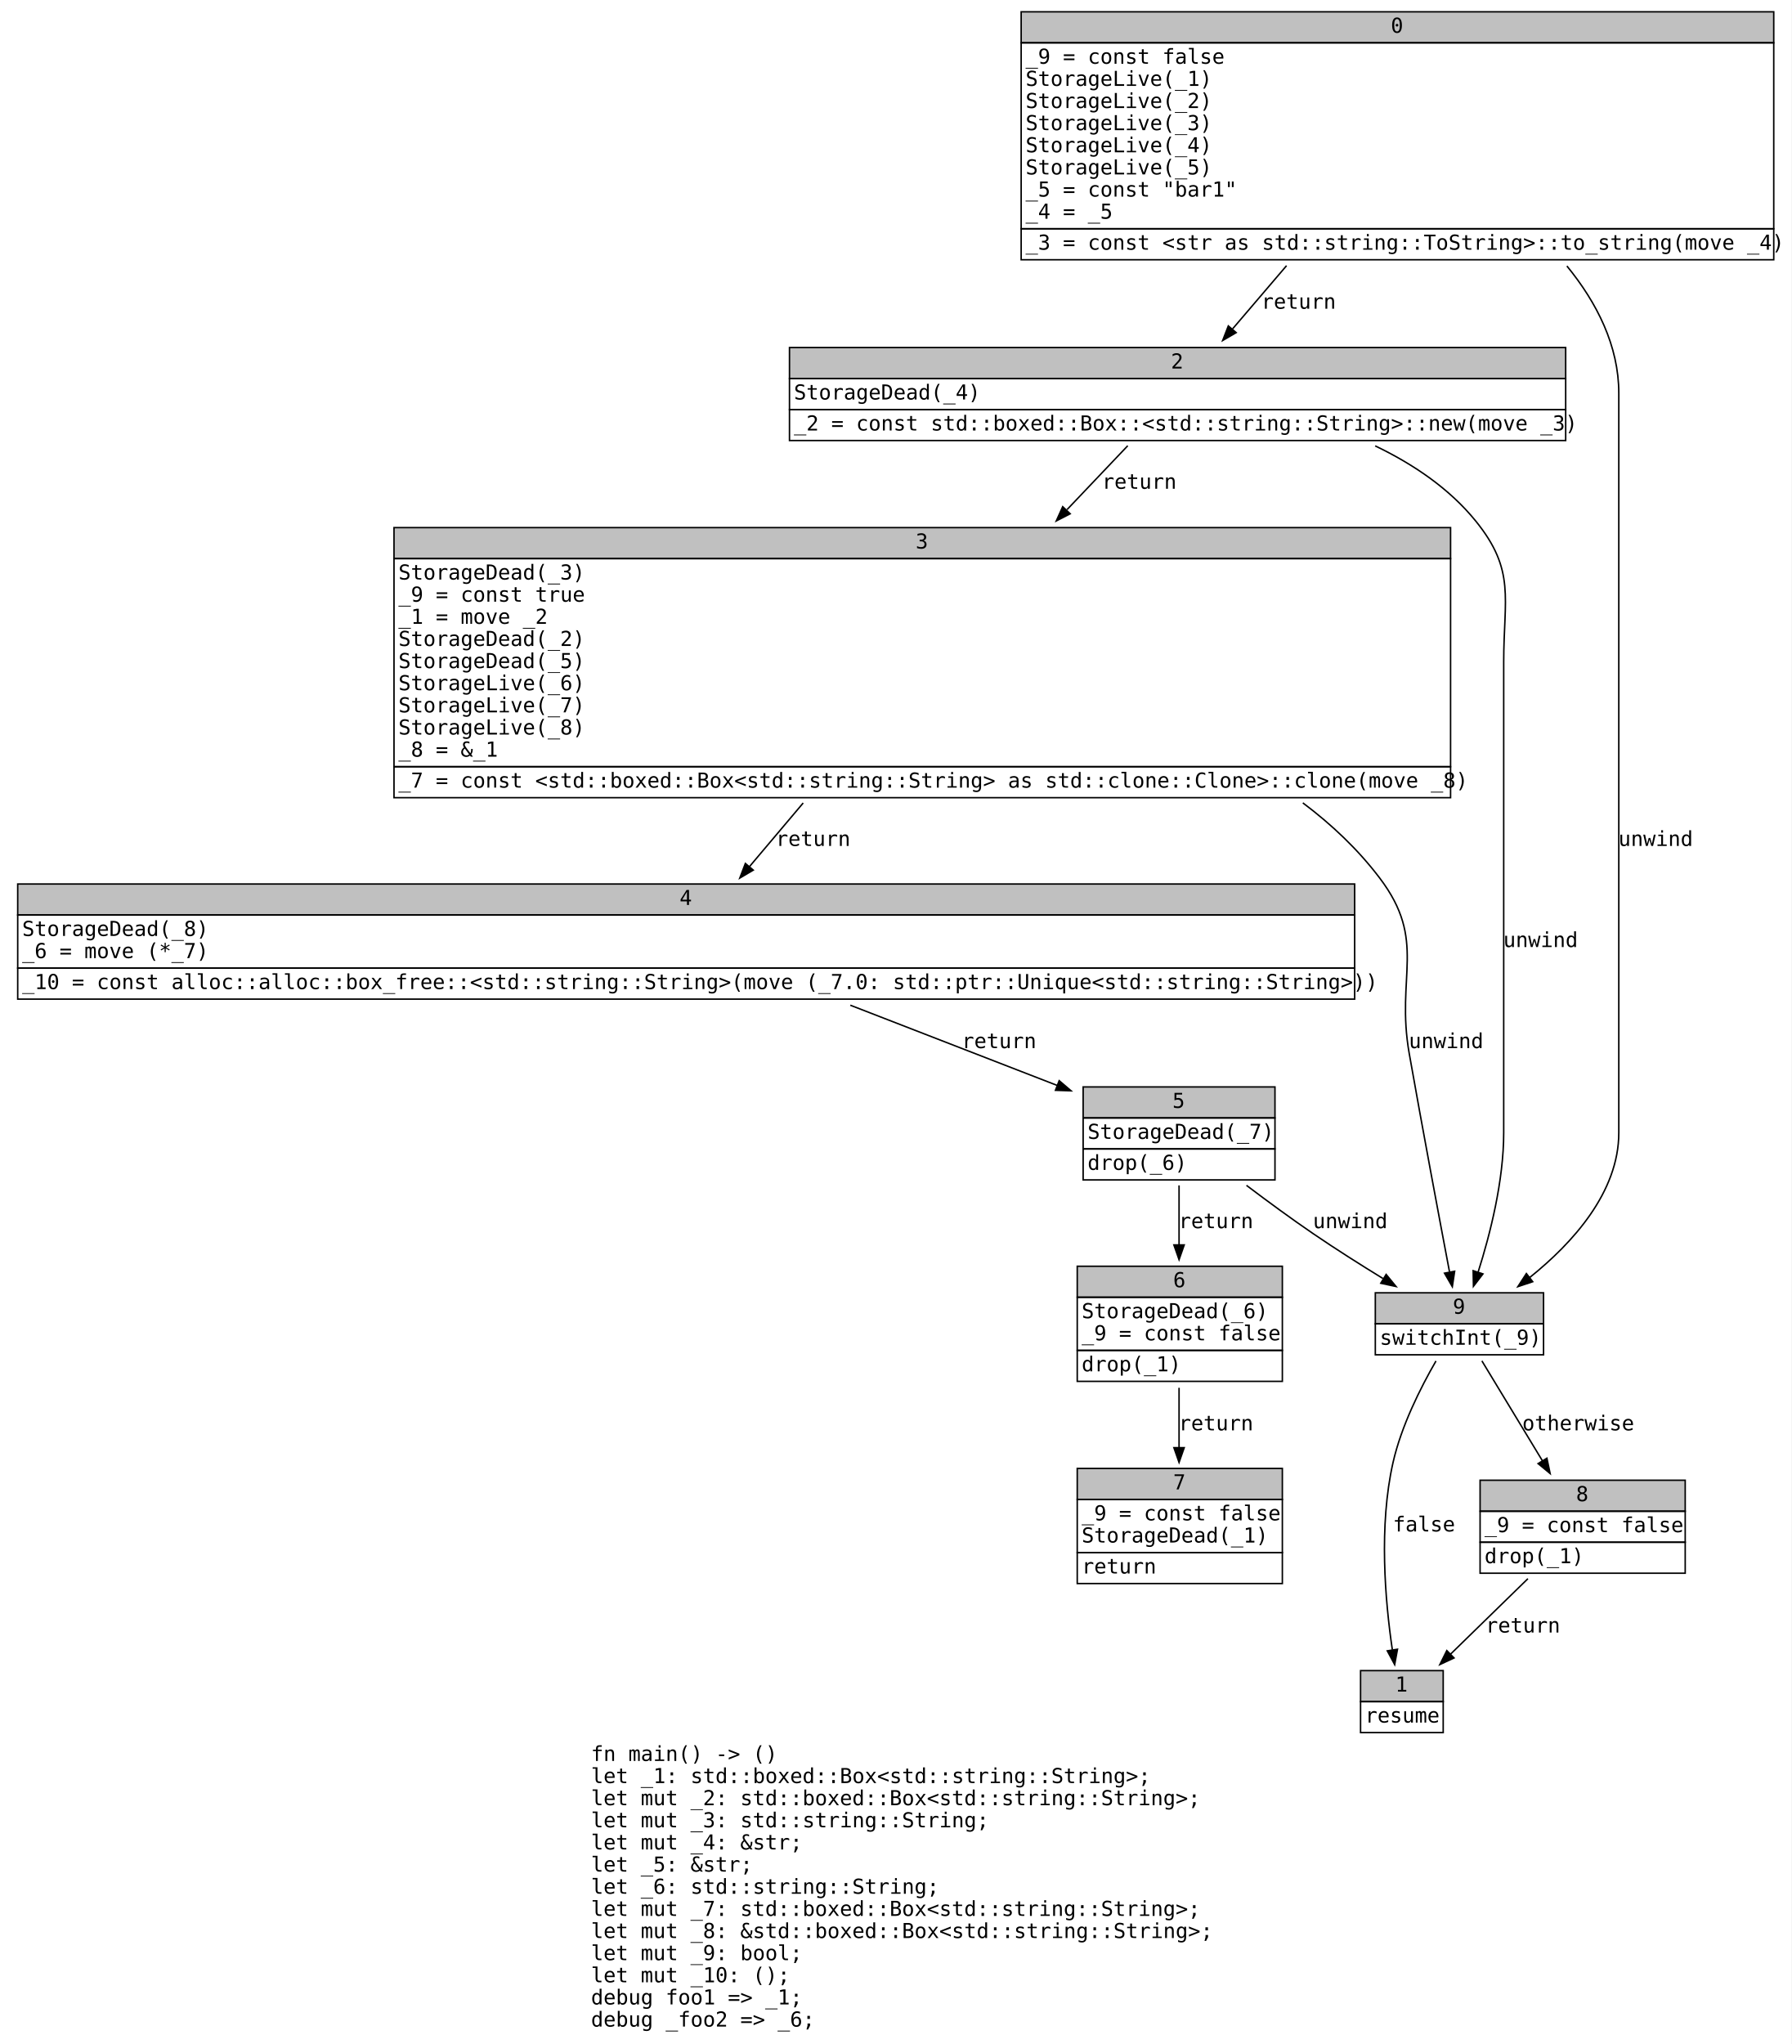
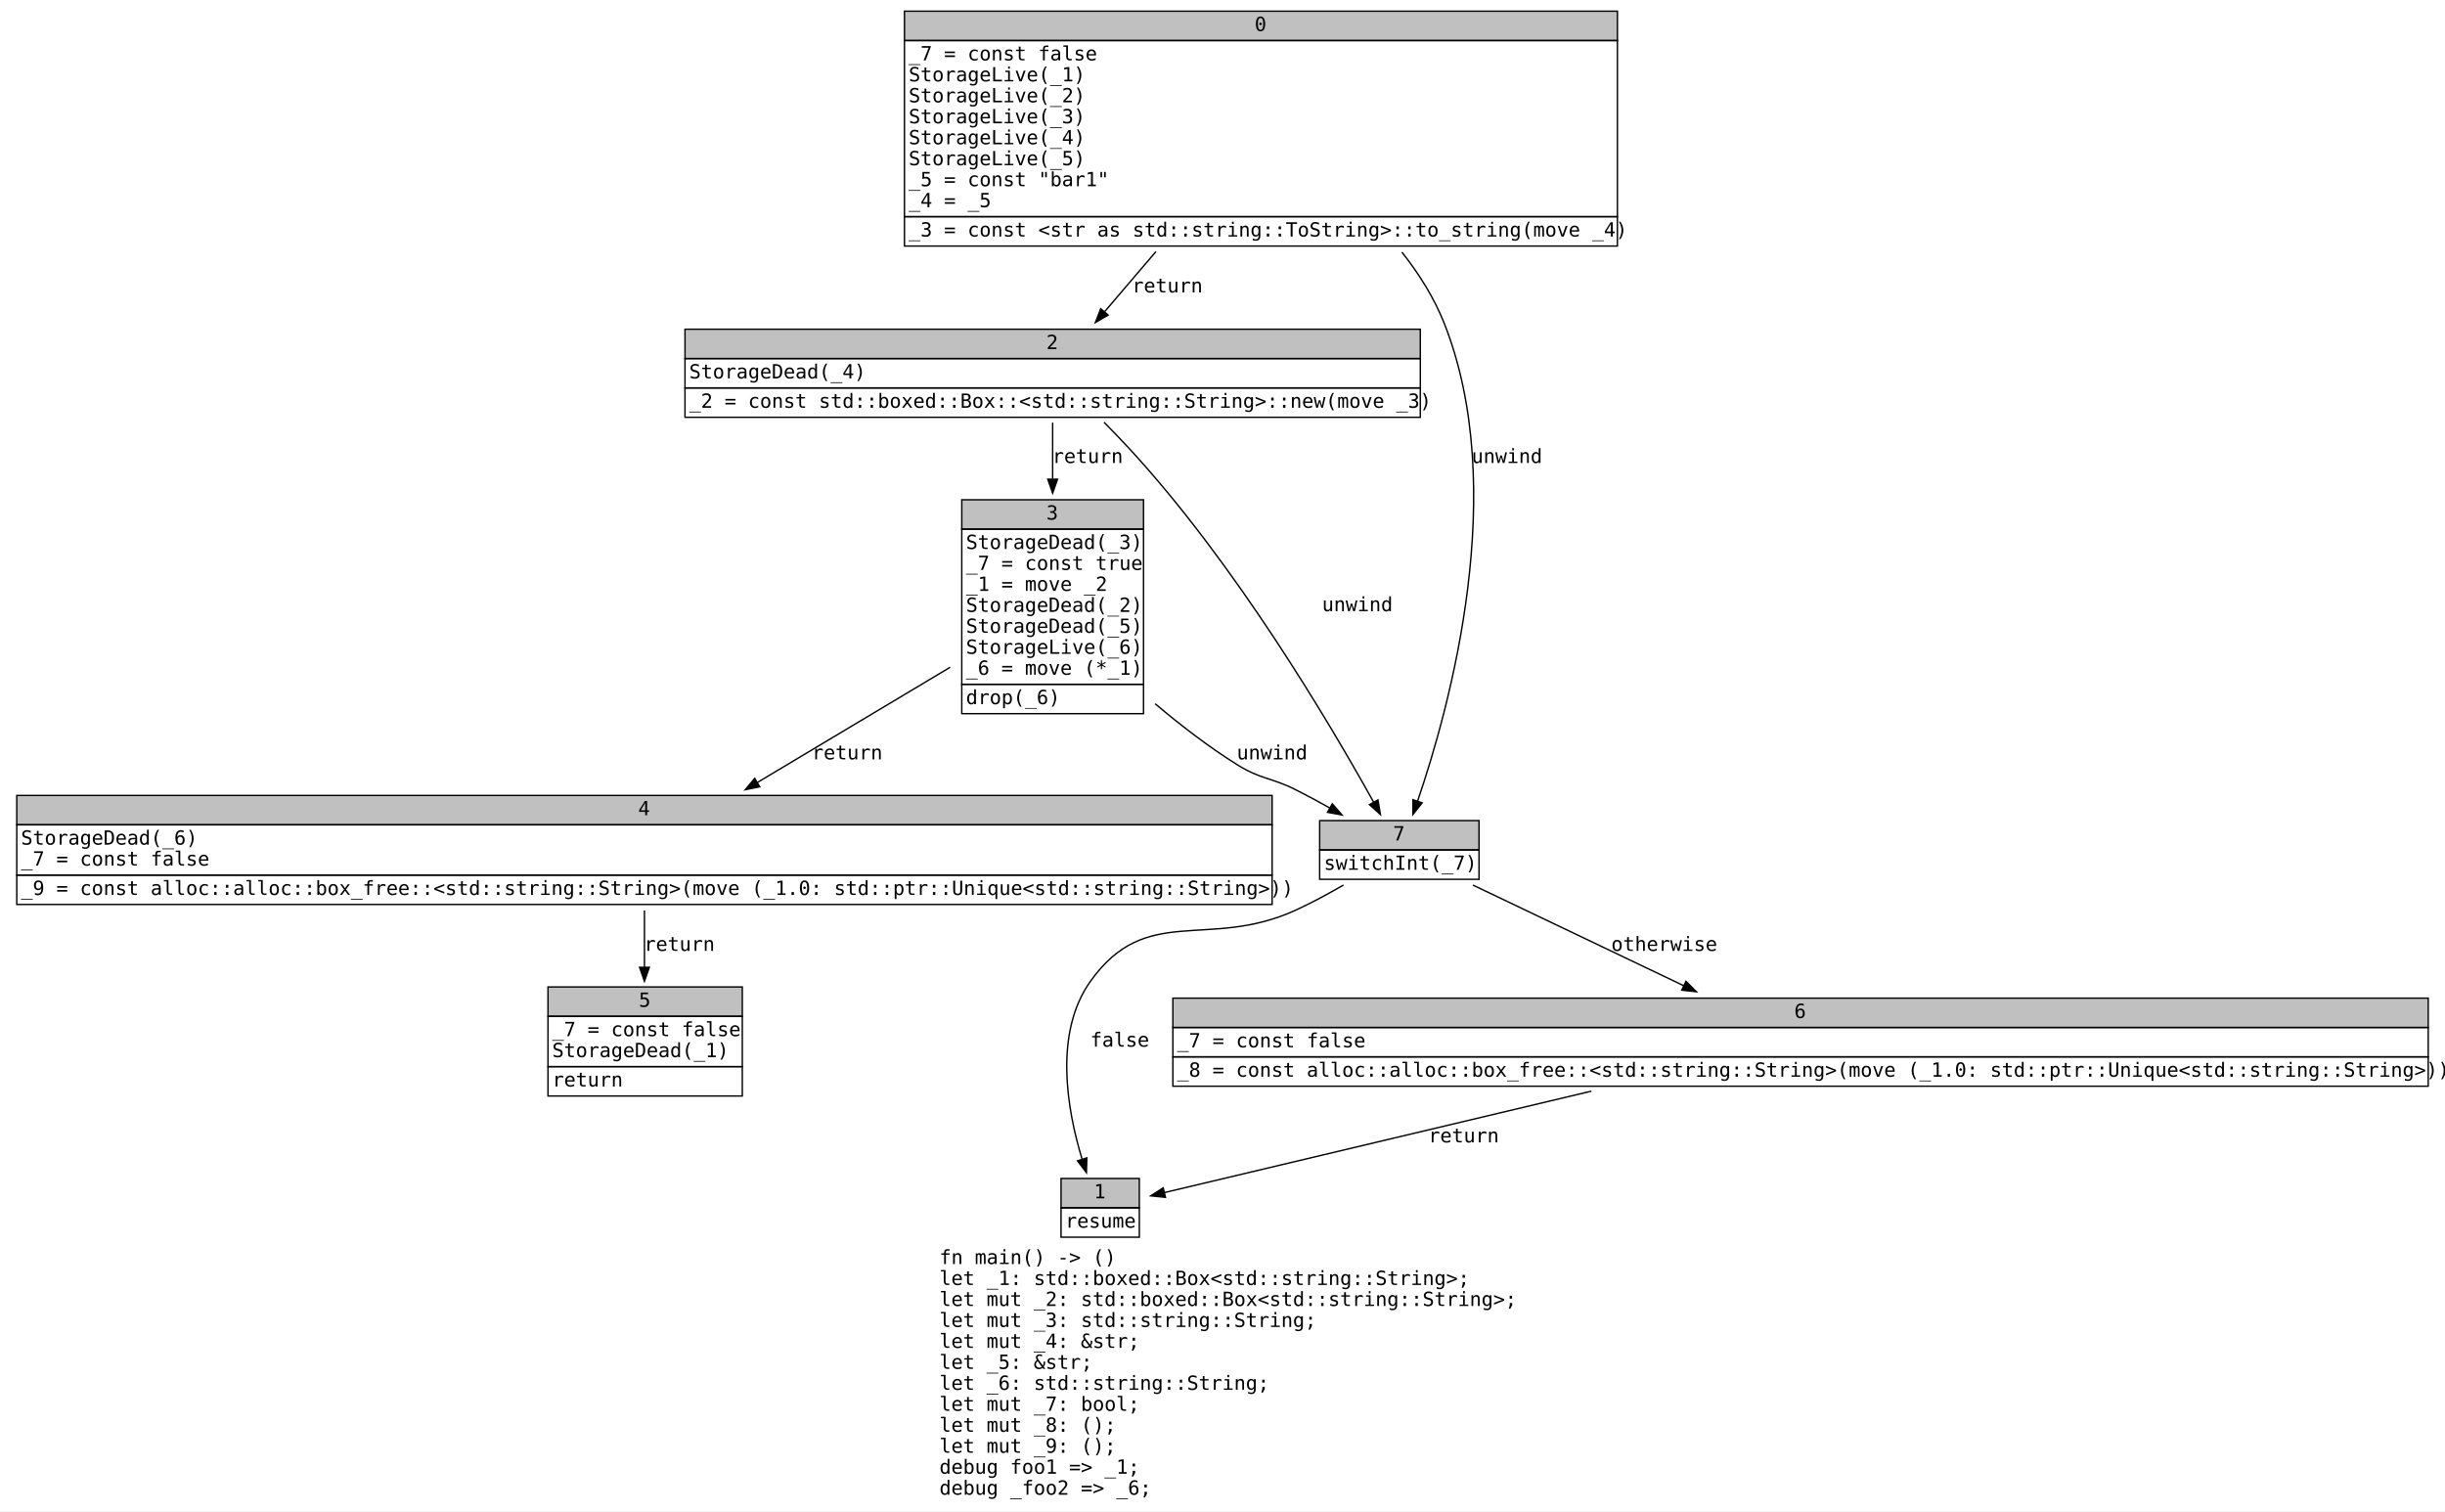
- <svg xmlns="http://www.w3.org/2000/svg" width="1214pt" height="1385pt" viewBox="0.00 0.00 1214.00 1385.00">
-   <g id="graph0" class="graph" transform="scale(1 1) rotate(0) translate(4 1381)">
-     <polygon fill="#ffffff" stroke="transparent" points="-4,4 -4,-1381 1210,-1381 1210,4 -4,4" />
-     <text text-anchor="start" x="396.5" y="-187.8" font-family="monospace" font-size="14.00" fill="#000000">fn main() -&gt; ()</text>
-     <text text-anchor="start" x="396.5" y="-172.8" font-family="monospace" font-size="14.00" fill="#000000">let _1: std::boxed::Box&lt;std::string::String&gt;;</text>
-     <text text-anchor="start" x="396.5" y="-157.8" font-family="monospace" font-size="14.00" fill="#000000">let mut _2: std::boxed::Box&lt;std::string::String&gt;;</text>
-     <text text-anchor="start" x="396.5" y="-142.8" font-family="monospace" font-size="14.00" fill="#000000">let mut _3: std::string::String;</text>
-     <text text-anchor="start" x="396.5" y="-127.8" font-family="monospace" font-size="14.00" fill="#000000">let mut _4: &amp;str;</text>
-     <text text-anchor="start" x="396.5" y="-112.8" font-family="monospace" font-size="14.00" fill="#000000">let _5: &amp;str;</text>
-     <text text-anchor="start" x="396.5" y="-97.8" font-family="monospace" font-size="14.00" fill="#000000">let _6: std::string::String;</text>
-     <text text-anchor="start" x="396.5" y="-82.8" font-family="monospace" font-size="14.00" fill="#000000">let mut _7: std::boxed::Box&lt;std::string::String&gt;;</text>
-     <text text-anchor="start" x="396.5" y="-67.8" font-family="monospace" font-size="14.00" fill="#000000">let mut _8: &amp;std::boxed::Box&lt;std::string::String&gt;;</text>
-     <text text-anchor="start" x="396.5" y="-52.8" font-family="monospace" font-size="14.00" fill="#000000">let mut _9: bool;</text>
-     <text text-anchor="start" x="396.5" y="-37.8" font-family="monospace" font-size="14.00" fill="#000000">let mut _10: ();</text>
-     <text text-anchor="start" x="396.5" y="-22.8" font-family="monospace" font-size="14.00" fill="#000000">debug foo1 =&gt; _1;</text>
-     <text text-anchor="start" x="396.5" y="-7.8" font-family="monospace" font-size="14.00" fill="#000000">debug _foo2 =&gt; _6;</text>
+ <svg xmlns="http://www.w3.org/2000/svg" width="1749pt" height="1081pt" viewBox="0.00 0.00 1749.00 1081.00">
+   <g id="graph0" class="graph" transform="scale(1 1) rotate(0) translate(4 1077)">
+     <polygon fill="#ffffff" stroke="transparent" points="-4,4 -4,-1077 1745,-1077 1745,4 -4,4" />
+     <text text-anchor="start" x="668" y="-172.8" font-family="monospace" font-size="14.00" fill="#000000">fn main() -&gt; ()</text>
+     <text text-anchor="start" x="668" y="-157.8" font-family="monospace" font-size="14.00" fill="#000000">let _1: std::boxed::Box&lt;std::string::String&gt;;</text>
+     <text text-anchor="start" x="668" y="-142.8" font-family="monospace" font-size="14.00" fill="#000000">let mut _2: std::boxed::Box&lt;std::string::String&gt;;</text>
+     <text text-anchor="start" x="668" y="-127.8" font-family="monospace" font-size="14.00" fill="#000000">let mut _3: std::string::String;</text>
+     <text text-anchor="start" x="668" y="-112.8" font-family="monospace" font-size="14.00" fill="#000000">let mut _4: &amp;str;</text>
+     <text text-anchor="start" x="668" y="-97.8" font-family="monospace" font-size="14.00" fill="#000000">let _5: &amp;str;</text>
+     <text text-anchor="start" x="668" y="-82.8" font-family="monospace" font-size="14.00" fill="#000000">let _6: std::string::String;</text>
+     <text text-anchor="start" x="668" y="-67.8" font-family="monospace" font-size="14.00" fill="#000000">let mut _7: bool;</text>
+     <text text-anchor="start" x="668" y="-52.8" font-family="monospace" font-size="14.00" fill="#000000">let mut _8: ();</text>
+     <text text-anchor="start" x="668" y="-37.8" font-family="monospace" font-size="14.00" fill="#000000">let mut _9: ();</text>
+     <text text-anchor="start" x="668" y="-22.8" font-family="monospace" font-size="14.00" fill="#000000">debug foo1 =&gt; _1;</text>
+     <text text-anchor="start" x="668" y="-7.8" font-family="monospace" font-size="14.00" fill="#000000">debug _foo2 =&gt; _6;</text>
    <g id="node1" class="node">
-       <polygon fill="#c0c0c0" stroke="transparent" points="688,-1352 688,-1373 1198,-1373 1198,-1352 688,-1352" />
-       <polygon fill="none" stroke="#000000" points="688,-1352 688,-1373 1198,-1373 1198,-1352 688,-1352" />
-       <text text-anchor="start" x="938.5" y="-1358.8" font-family="monospace" font-size="14.00" fill="#000000">0</text>
-       <polygon fill="none" stroke="#000000" points="688,-1226 688,-1352 1198,-1352 1198,-1226 688,-1226" />
-       <text text-anchor="start" x="691" y="-1337.8" font-family="monospace" font-size="14.00" fill="#000000">_9 = const false</text>
-       <text text-anchor="start" x="691" y="-1322.8" font-family="monospace" font-size="14.00" fill="#000000">StorageLive(_1)</text>
-       <text text-anchor="start" x="691" y="-1307.8" font-family="monospace" font-size="14.00" fill="#000000">StorageLive(_2)</text>
-       <text text-anchor="start" x="691" y="-1292.8" font-family="monospace" font-size="14.00" fill="#000000">StorageLive(_3)</text>
-       <text text-anchor="start" x="691" y="-1277.8" font-family="monospace" font-size="14.00" fill="#000000">StorageLive(_4)</text>
-       <text text-anchor="start" x="691" y="-1262.8" font-family="monospace" font-size="14.00" fill="#000000">StorageLive(_5)</text>
-       <text text-anchor="start" x="691" y="-1247.8" font-family="monospace" font-size="14.00" fill="#000000">_5 = const "bar1"</text>
-       <text text-anchor="start" x="691" y="-1232.8" font-family="monospace" font-size="14.00" fill="#000000">_4 = _5</text>
-       <polygon fill="none" stroke="#000000" points="688,-1205 688,-1226 1198,-1226 1198,-1205 688,-1205" />
-       <text text-anchor="start" x="691" y="-1211.8" font-family="monospace" font-size="14.00" fill="#000000">_3 = const &lt;str as std::string::ToString&gt;::to_string(move _4)</text>
+       <polygon fill="#c0c0c0" stroke="transparent" points="643,-1048 643,-1069 1153,-1069 1153,-1048 643,-1048" />
+       <polygon fill="none" stroke="#000000" points="643,-1048 643,-1069 1153,-1069 1153,-1048 643,-1048" />
+       <text text-anchor="start" x="893.5" y="-1054.8" font-family="monospace" font-size="14.00" fill="#000000">0</text>
+       <polygon fill="none" stroke="#000000" points="643,-922 643,-1048 1153,-1048 1153,-922 643,-922" />
+       <text text-anchor="start" x="646" y="-1033.8" font-family="monospace" font-size="14.00" fill="#000000">_7 = const false</text>
+       <text text-anchor="start" x="646" y="-1018.8" font-family="monospace" font-size="14.00" fill="#000000">StorageLive(_1)</text>
+       <text text-anchor="start" x="646" y="-1003.8" font-family="monospace" font-size="14.00" fill="#000000">StorageLive(_2)</text>
+       <text text-anchor="start" x="646" y="-988.8" font-family="monospace" font-size="14.00" fill="#000000">StorageLive(_3)</text>
+       <text text-anchor="start" x="646" y="-973.8" font-family="monospace" font-size="14.00" fill="#000000">StorageLive(_4)</text>
+       <text text-anchor="start" x="646" y="-958.8" font-family="monospace" font-size="14.00" fill="#000000">StorageLive(_5)</text>
+       <text text-anchor="start" x="646" y="-943.8" font-family="monospace" font-size="14.00" fill="#000000">_5 = const "bar1"</text>
+       <text text-anchor="start" x="646" y="-928.8" font-family="monospace" font-size="14.00" fill="#000000">_4 = _5</text>
+       <polygon fill="none" stroke="#000000" points="643,-901 643,-922 1153,-922 1153,-901 643,-901" />
+       <text text-anchor="start" x="646" y="-907.8" font-family="monospace" font-size="14.00" fill="#000000">_3 = const &lt;str as std::string::ToString&gt;::to_string(move _4)</text>
    </g>
    <g id="node3" class="node">
-       <polygon fill="#c0c0c0" stroke="transparent" points="531,-1124.5 531,-1145.5 1057,-1145.5 1057,-1124.5 531,-1124.5" />
-       <polygon fill="none" stroke="#000000" points="531,-1124.5 531,-1145.5 1057,-1145.5 1057,-1124.5 531,-1124.5" />
-       <text text-anchor="start" x="789.5" y="-1131.3" font-family="monospace" font-size="14.00" fill="#000000">2</text>
-       <polygon fill="none" stroke="#000000" points="531,-1103.5 531,-1124.5 1057,-1124.5 1057,-1103.5 531,-1103.5" />
-       <text text-anchor="start" x="534" y="-1110.3" font-family="monospace" font-size="14.00" fill="#000000">StorageDead(_4)</text>
-       <polygon fill="none" stroke="#000000" points="531,-1082.5 531,-1103.5 1057,-1103.5 1057,-1082.5 531,-1082.5" />
-       <text text-anchor="start" x="534" y="-1089.3" font-family="monospace" font-size="14.00" fill="#000000">_2 = const std::boxed::Box::&lt;std::string::String&gt;::new(move _3)</text>
+       <polygon fill="#c0c0c0" stroke="transparent" points="486,-820.5 486,-841.5 1012,-841.5 1012,-820.5 486,-820.5" />
+       <polygon fill="none" stroke="#000000" points="486,-820.5 486,-841.5 1012,-841.5 1012,-820.5 486,-820.5" />
+       <text text-anchor="start" x="744.5" y="-827.3" font-family="monospace" font-size="14.00" fill="#000000">2</text>
+       <polygon fill="none" stroke="#000000" points="486,-799.5 486,-820.5 1012,-820.5 1012,-799.5 486,-799.5" />
+       <text text-anchor="start" x="489" y="-806.3" font-family="monospace" font-size="14.00" fill="#000000">StorageDead(_4)</text>
+       <polygon fill="none" stroke="#000000" points="486,-778.5 486,-799.5 1012,-799.5 1012,-778.5 486,-778.5" />
+       <text text-anchor="start" x="489" y="-785.3" font-family="monospace" font-size="14.00" fill="#000000">_2 = const std::boxed::Box::&lt;std::string::String&gt;::new(move _3)</text>
    </g>
    <g id="edge1" class="edge">
-       <path fill="none" stroke="#000000" d="M867.845,-1200.983C855.148,-1186.112 842.475,-1171.272 831.304,-1158.188" />
-       <polygon fill="#000000" stroke="#000000" points="833.711,-1155.617 824.556,-1150.285 828.387,-1160.162 833.711,-1155.617" />
-       <text text-anchor="middle" x="876" y="-1171.8" font-family="monospace" font-size="14.00" fill="#000000">return</text>
+       <path fill="none" stroke="#000000" d="M822.845,-896.983C810.148,-882.112 797.475,-867.272 786.304,-854.188" />
+       <polygon fill="#000000" stroke="#000000" points="788.711,-851.617 779.556,-846.285 783.387,-856.163 788.711,-851.617" />
+       <text text-anchor="middle" x="831" y="-867.8" font-family="monospace" font-size="14.00" fill="#000000">return</text>
    </g>
-     <g id="node10" class="node">
-       <polygon fill="#c0c0c0" stroke="transparent" points="928,-484 928,-505 1042,-505 1042,-484 928,-484" />
-       <polygon fill="none" stroke="#000000" points="928,-484 928,-505 1042,-505 1042,-484 928,-484" />
-       <text text-anchor="start" x="980.5" y="-490.8" font-family="monospace" font-size="14.00" fill="#000000">9</text>
-       <polygon fill="none" stroke="#000000" points="928,-463 928,-484 1042,-484 1042,-463 928,-463" />
-       <text text-anchor="start" x="931" y="-469.8" font-family="monospace" font-size="14.00" fill="#000000">switchInt(_9)</text>
+     <g id="node8" class="node">
+       <polygon fill="#c0c0c0" stroke="transparent" points="940,-469 940,-490 1054,-490 1054,-469 940,-469" />
+       <polygon fill="none" stroke="#000000" points="940,-469 940,-490 1054,-490 1054,-469 940,-469" />
+       <text text-anchor="start" x="992.5" y="-475.8" font-family="monospace" font-size="14.00" fill="#000000">7</text>
+       <polygon fill="none" stroke="#000000" points="940,-448 940,-469 1054,-469 1054,-448 940,-448" />
+       <text text-anchor="start" x="943" y="-454.8" font-family="monospace" font-size="14.00" fill="#000000">switchInt(_7)</text>
    </g>
    <g id="edge2" class="edge">
-       <path fill="none" stroke="#000000" d="M1057.832,-1200.755C1078.168,-1175.848 1093,-1146.659 1093,-1114.5 1093,-1114.5 1093,-1114.5 1093,-613.5 1093,-573.093 1061.606,-538.614 1032.67,-515.415" />
-       <polygon fill="#000000" stroke="#000000" points="1034.654,-512.525 1024.602,-509.176 1030.371,-518.062 1034.654,-512.525" />
-       <text text-anchor="middle" x="1118" y="-807.8" font-family="monospace" font-size="14.00" fill="#000000">unwind</text>
+       <path fill="none" stroke="#000000" d="M998.824,-896.652C1011.116,-881.078 1021.843,-864.03 1029,-846 1076.008,-727.582 1033.414,-572.189 1010.009,-503.827" />
+       <polygon fill="#000000" stroke="#000000" points="1013.313,-502.672 1006.708,-494.388 1006.705,-504.982 1013.313,-502.672" />
+       <text text-anchor="middle" x="1074" y="-745.8" font-family="monospace" font-size="14.00" fill="#000000">unwind</text>
    </g>
    <g id="node2" class="node">
-       <polygon fill="#c0c0c0" stroke="transparent" points="918,-228 918,-249 974,-249 974,-228 918,-228" />
-       <polygon fill="none" stroke="#000000" points="918,-228 918,-249 974,-249 974,-228 918,-228" />
-       <text text-anchor="start" x="941.5" y="-234.8" font-family="monospace" font-size="14.00" fill="#000000">1</text>
-       <polygon fill="none" stroke="#000000" points="918,-207 918,-228 974,-228 974,-207 918,-207" />
-       <text text-anchor="start" x="921" y="-213.8" font-family="monospace" font-size="14.00" fill="#000000">resume</text>
+       <polygon fill="#c0c0c0" stroke="transparent" points="755,-213 755,-234 811,-234 811,-213 755,-213" />
+       <polygon fill="none" stroke="#000000" points="755,-213 755,-234 811,-234 811,-213 755,-213" />
+       <text text-anchor="start" x="778.5" y="-219.8" font-family="monospace" font-size="14.00" fill="#000000">1</text>
+       <polygon fill="none" stroke="#000000" points="755,-192 755,-213 811,-213 811,-192 755,-192" />
+       <text text-anchor="start" x="758" y="-198.8" font-family="monospace" font-size="14.00" fill="#000000">resume</text>
    </g>
    <g id="node4" class="node">
-       <polygon fill="#c0c0c0" stroke="transparent" points="263,-1002.5 263,-1023.5 979,-1023.5 979,-1002.5 263,-1002.5" />
-       <polygon fill="none" stroke="#000000" points="263,-1002.5 263,-1023.5 979,-1023.5 979,-1002.5 263,-1002.5" />
-       <text text-anchor="start" x="616.5" y="-1009.3" font-family="monospace" font-size="14.00" fill="#000000">3</text>
-       <polygon fill="none" stroke="#000000" points="263,-861.5 263,-1002.5 979,-1002.5 979,-861.5 263,-861.5" />
-       <text text-anchor="start" x="266" y="-988.3" font-family="monospace" font-size="14.00" fill="#000000">StorageDead(_3)</text>
-       <text text-anchor="start" x="266" y="-973.3" font-family="monospace" font-size="14.00" fill="#000000">_9 = const true</text>
-       <text text-anchor="start" x="266" y="-958.3" font-family="monospace" font-size="14.00" fill="#000000">_1 = move _2</text>
-       <text text-anchor="start" x="266" y="-943.3" font-family="monospace" font-size="14.00" fill="#000000">StorageDead(_2)</text>
-       <text text-anchor="start" x="266" y="-928.3" font-family="monospace" font-size="14.00" fill="#000000">StorageDead(_5)</text>
-       <text text-anchor="start" x="266" y="-913.3" font-family="monospace" font-size="14.00" fill="#000000">StorageLive(_6)</text>
-       <text text-anchor="start" x="266" y="-898.3" font-family="monospace" font-size="14.00" fill="#000000">StorageLive(_7)</text>
-       <text text-anchor="start" x="266" y="-883.3" font-family="monospace" font-size="14.00" fill="#000000">StorageLive(_8)</text>
-       <text text-anchor="start" x="266" y="-868.3" font-family="monospace" font-size="14.00" fill="#000000">_8 = &amp;_1</text>
-       <polygon fill="none" stroke="#000000" points="263,-840.5 263,-861.5 979,-861.5 979,-840.5 263,-840.5" />
-       <text text-anchor="start" x="266" y="-847.3" font-family="monospace" font-size="14.00" fill="#000000">_7 = const &lt;std::boxed::Box&lt;std::string::String&gt; as std::clone::Clone&gt;::clone(move _8)</text>
+       <polygon fill="#c0c0c0" stroke="transparent" points="684,-698.5 684,-719.5 814,-719.5 814,-698.5 684,-698.5" />
+       <polygon fill="none" stroke="#000000" points="684,-698.5 684,-719.5 814,-719.5 814,-698.5 684,-698.5" />
+       <text text-anchor="start" x="744.5" y="-705.3" font-family="monospace" font-size="14.00" fill="#000000">3</text>
+       <polygon fill="none" stroke="#000000" points="684,-587.5 684,-698.5 814,-698.5 814,-587.5 684,-587.5" />
+       <text text-anchor="start" x="687" y="-684.3" font-family="monospace" font-size="14.00" fill="#000000">StorageDead(_3)</text>
+       <text text-anchor="start" x="687" y="-669.3" font-family="monospace" font-size="14.00" fill="#000000">_7 = const true</text>
+       <text text-anchor="start" x="687" y="-654.3" font-family="monospace" font-size="14.00" fill="#000000">_1 = move _2</text>
+       <text text-anchor="start" x="687" y="-639.3" font-family="monospace" font-size="14.00" fill="#000000">StorageDead(_2)</text>
+       <text text-anchor="start" x="687" y="-624.3" font-family="monospace" font-size="14.00" fill="#000000">StorageDead(_5)</text>
+       <text text-anchor="start" x="687" y="-609.3" font-family="monospace" font-size="14.00" fill="#000000">StorageLive(_6)</text>
+       <text text-anchor="start" x="687" y="-594.3" font-family="monospace" font-size="14.00" fill="#000000">_6 = move (*_1)</text>
+       <polygon fill="none" stroke="#000000" points="684,-566.5 684,-587.5 814,-587.5 814,-566.5 684,-566.5" />
+       <text text-anchor="start" x="687" y="-573.3" font-family="monospace" font-size="14.00" fill="#000000">drop(_6)</text>
    </g>
    <g id="edge3" class="edge">
-       <path fill="none" stroke="#000000" d="M760.233,-1078.976C748.149,-1066.264 733.845,-1051.215 719.082,-1035.684" />
-       <polygon fill="#000000" stroke="#000000" points="721.232,-1032.866 711.806,-1028.03 716.158,-1037.689 721.232,-1032.866" />
-       <text text-anchor="middle" x="768" y="-1049.8" font-family="monospace" font-size="14.00" fill="#000000">return</text>
+       <path fill="none" stroke="#000000" d="M749,-774.674C749,-762.721 749,-748.806 749,-734.596" />
+       <polygon fill="#000000" stroke="#000000" points="752.5,-734.221 749,-724.221 745.5,-734.221 752.5,-734.221" />
+       <text text-anchor="middle" x="774" y="-745.8" font-family="monospace" font-size="14.00" fill="#000000">return</text>
    </g>
    <g id="edge4" class="edge">
-       <path fill="none" stroke="#000000" d="M927.903,-1078.88C953.676,-1066.518 978.16,-1050.002 996,-1028 1023.255,-994.385 1015,-975.776 1015,-932.5 1015,-932.5 1015,-932.5 1015,-613.5 1015,-580.902 1005.867,-544.852 997.679,-519.083" />
-       <polygon fill="#000000" stroke="#000000" points="1000.942,-517.802 994.492,-509.397 994.293,-519.99 1000.942,-517.802" />
-       <text text-anchor="middle" x="1040" y="-739.3" font-family="monospace" font-size="14.00" fill="#000000">unwind</text>
+       <path fill="none" stroke="#000000" d="M785.744,-774.948C791.603,-769.038 797.531,-762.908 803,-757 879.229,-674.652 947.169,-559.796 978.573,-503.241" />
+       <polygon fill="#000000" stroke="#000000" points="981.71,-504.8 983.473,-494.353 975.58,-501.42 981.71,-504.8" />
+       <text text-anchor="middle" x="967" y="-639.8" font-family="monospace" font-size="14.00" fill="#000000">unwind</text>
    </g>
    <g id="node5" class="node">
-       <polygon fill="#c0c0c0" stroke="transparent" points="8,-761 8,-782 914,-782 914,-761 8,-761" />
-       <polygon fill="none" stroke="#000000" points="8,-761 8,-782 914,-782 914,-761 8,-761" />
-       <text text-anchor="start" x="456.5" y="-767.8" font-family="monospace" font-size="14.00" fill="#000000">4</text>
-       <polygon fill="none" stroke="#000000" points="8,-725 8,-761 914,-761 914,-725 8,-725" />
-       <text text-anchor="start" x="11" y="-746.8" font-family="monospace" font-size="14.00" fill="#000000">StorageDead(_8)</text>
-       <text text-anchor="start" x="11" y="-731.8" font-family="monospace" font-size="14.00" fill="#000000">_6 = move (*_7)</text>
-       <polygon fill="none" stroke="#000000" points="8,-704 8,-725 914,-725 914,-704 8,-704" />
-       <text text-anchor="start" x="11" y="-710.8" font-family="monospace" font-size="14.00" fill="#000000">_10 = const alloc::alloc::box_free::&lt;std::string::String&gt;(move (_7.0: std::ptr::Unique&lt;std::string::String&gt;))</text>
+       <polygon fill="#c0c0c0" stroke="transparent" points="8,-487 8,-508 906,-508 906,-487 8,-487" />
+       <polygon fill="none" stroke="#000000" points="8,-487 8,-508 906,-508 906,-487 8,-487" />
+       <text text-anchor="start" x="452.5" y="-493.8" font-family="monospace" font-size="14.00" fill="#000000">4</text>
+       <polygon fill="none" stroke="#000000" points="8,-451 8,-487 906,-487 906,-451 8,-451" />
+       <text text-anchor="start" x="11" y="-472.8" font-family="monospace" font-size="14.00" fill="#000000">StorageDead(_6)</text>
+       <text text-anchor="start" x="11" y="-457.8" font-family="monospace" font-size="14.00" fill="#000000">_7 = const false</text>
+       <polygon fill="none" stroke="#000000" points="8,-430 8,-451 906,-451 906,-430 8,-430" />
+       <text text-anchor="start" x="11" y="-436.8" font-family="monospace" font-size="14.00" fill="#000000">_9 = const alloc::alloc::box_free::&lt;std::string::String&gt;(move (_1.0: std::ptr::Unique&lt;std::string::String&gt;))</text>
    </g>
    <g id="edge5" class="edge">
-       <path fill="none" stroke="#000000" d="M540.297,-836.917C527.702,-822 515.13,-807.11 503.83,-793.727" />
-       <polygon fill="#000000" stroke="#000000" points="506.459,-791.416 497.334,-786.033 501.111,-795.932 506.459,-791.416" />
-       <text text-anchor="middle" x="547" y="-807.8" font-family="monospace" font-size="14.00" fill="#000000">return</text>
+       <path fill="none" stroke="#000000" d="M675.693,-599.692C633.731,-574.615 581.013,-543.111 537.851,-517.317" />
+       <polygon fill="#000000" stroke="#000000" points="539.453,-514.197 529.073,-512.071 535.862,-520.206 539.453,-514.197" />
+       <text text-anchor="middle" x="602" y="-533.8" font-family="monospace" font-size="14.00" fill="#000000">return</text>
    </g>
    <g id="edge6" class="edge">
-       <path fill="none" stroke="#000000" d="M878.886,-836.976C898.526,-822.237 916.36,-805.341 931,-786 963.368,-743.238 941.657,-719.811 951,-667 960.095,-615.593 971.251,-556.19 978.245,-519.355" />
-       <polygon fill="#000000" stroke="#000000" points="981.758,-519.614 980.188,-509.136 974.882,-518.306 981.758,-519.614" />
-       <text text-anchor="middle" x="976" y="-670.8" font-family="monospace" font-size="14.00" fill="#000000">unwind</text>
+       <path fill="none" stroke="#000000" d="M822.341,-573.576C840.67,-558.08 860.868,-542.553 881,-530 898.233,-519.255 904.854,-521.119 923,-512 930.91,-508.025 939.146,-503.572 947.129,-499.077" />
+       <polygon fill="#000000" stroke="#000000" points="949.054,-502.008 956.002,-494.009 945.582,-495.93 949.054,-502.008" />
+       <text text-anchor="middle" x="906" y="-533.8" font-family="monospace" font-size="14.00" fill="#000000">unwind</text>
    </g>
    <g id="node6" class="node">
-       <polygon fill="#c0c0c0" stroke="transparent" points="730,-623.5 730,-644.5 860,-644.5 860,-623.5 730,-623.5" />
-       <polygon fill="none" stroke="#000000" points="730,-623.5 730,-644.5 860,-644.5 860,-623.5 730,-623.5" />
-       <text text-anchor="start" x="790.5" y="-630.3" font-family="monospace" font-size="14.00" fill="#000000">5</text>
-       <polygon fill="none" stroke="#000000" points="730,-602.5 730,-623.5 860,-623.5 860,-602.5 730,-602.5" />
-       <text text-anchor="start" x="733" y="-609.3" font-family="monospace" font-size="14.00" fill="#000000">StorageDead(_7)</text>
-       <polygon fill="none" stroke="#000000" points="730,-581.5 730,-602.5 860,-602.5 860,-581.5 730,-581.5" />
-       <text text-anchor="start" x="733" y="-588.3" font-family="monospace" font-size="14.00" fill="#000000">drop(_6)</text>
+       <polygon fill="#c0c0c0" stroke="transparent" points="388,-350 388,-371 527,-371 527,-350 388,-350" />
+       <polygon fill="none" stroke="#000000" points="388,-350 388,-371 527,-371 527,-350 388,-350" />
+       <text text-anchor="start" x="453" y="-356.8" font-family="monospace" font-size="14.00" fill="#000000">5</text>
+       <polygon fill="none" stroke="#000000" points="388,-314 388,-350 527,-350 527,-314 388,-314" />
+       <text text-anchor="start" x="391" y="-335.8" font-family="monospace" font-size="14.00" fill="#000000">_7 = const false</text>
+       <text text-anchor="start" x="391" y="-320.8" font-family="monospace" font-size="14.00" fill="#000000">StorageDead(_1)</text>
+       <polygon fill="none" stroke="#000000" points="388,-293 388,-314 527,-314 527,-293 388,-293" />
+       <text text-anchor="start" x="391" y="-299.8" font-family="monospace" font-size="14.00" fill="#000000">return</text>
    </g>
    <g id="edge7" class="edge">
-       <path fill="none" stroke="#000000" d="M572.217,-699.878C617.999,-682.128 670.101,-661.927 712.401,-645.526" />
-       <polygon fill="#000000" stroke="#000000" points="713.765,-648.751 721.823,-641.872 711.234,-642.224 713.765,-648.751" />
-       <text text-anchor="middle" x="673" y="-670.8" font-family="monospace" font-size="14.00" fill="#000000">return</text>
+       <path fill="none" stroke="#000000" d="M457,-425.652C457,-412.784 457,-398.54 457,-385.126" />
+       <polygon fill="#000000" stroke="#000000" points="460.5,-385.066 457,-375.066 453.5,-385.066 460.5,-385.066" />
+       <text text-anchor="middle" x="482" y="-396.8" font-family="monospace" font-size="14.00" fill="#000000">return</text>
    </g>
    <g id="node7" class="node">
-       <polygon fill="#c0c0c0" stroke="transparent" points="726,-502 726,-523 865,-523 865,-502 726,-502" />
-       <polygon fill="none" stroke="#000000" points="726,-502 726,-523 865,-523 865,-502 726,-502" />
-       <text text-anchor="start" x="791" y="-508.8" font-family="monospace" font-size="14.00" fill="#000000">6</text>
-       <polygon fill="none" stroke="#000000" points="726,-466 726,-502 865,-502 865,-466 726,-466" />
-       <text text-anchor="start" x="729" y="-487.8" font-family="monospace" font-size="14.00" fill="#000000">StorageDead(_6)</text>
-       <text text-anchor="start" x="729" y="-472.8" font-family="monospace" font-size="14.00" fill="#000000">_9 = const false</text>
-       <polygon fill="none" stroke="#000000" points="726,-445 726,-466 865,-466 865,-445 726,-445" />
-       <text text-anchor="start" x="729" y="-451.8" font-family="monospace" font-size="14.00" fill="#000000">drop(_1)</text>
+       <polygon fill="#c0c0c0" stroke="transparent" points="835,-342 835,-363 1733,-363 1733,-342 835,-342" />
+       <polygon fill="none" stroke="#000000" points="835,-342 835,-363 1733,-363 1733,-342 835,-342" />
+       <text text-anchor="start" x="1279.5" y="-348.8" font-family="monospace" font-size="14.00" fill="#000000">6</text>
+       <polygon fill="none" stroke="#000000" points="835,-321 835,-342 1733,-342 1733,-321 835,-321" />
+       <text text-anchor="start" x="838" y="-327.8" font-family="monospace" font-size="14.00" fill="#000000">_7 = const false</text>
+       <polygon fill="none" stroke="#000000" points="835,-300 835,-321 1733,-321 1733,-300 835,-300" />
+       <text text-anchor="start" x="838" y="-306.8" font-family="monospace" font-size="14.00" fill="#000000">_8 = const alloc::alloc::box_free::&lt;std::string::String&gt;(move (_1.0: std::ptr::Unique&lt;std::string::String&gt;))</text>
    </g>
    <g id="edge8" class="edge">
-       <path fill="none" stroke="#000000" d="M795,-577.771C795,-565.362 795,-551.16 795,-537.626" />
-       <polygon fill="#000000" stroke="#000000" points="798.5,-537.448 795,-527.448 791.5,-537.448 798.5,-537.448" />
-       <text text-anchor="middle" x="820" y="-548.8" font-family="monospace" font-size="14.00" fill="#000000">return</text>
+       <path fill="none" stroke="#000000" d="M1134.362,-296.457C1030.145,-271.703 897.966,-240.307 829.242,-223.984" />
+       <polygon fill="#000000" stroke="#000000" points="829.711,-220.498 819.172,-221.592 828.093,-227.308 829.711,-220.498" />
+       <text text-anchor="middle" x="1043" y="-259.8" font-family="monospace" font-size="14.00" fill="#000000">return</text>
    </g>
    <g id="edge9" class="edge">
-       <path fill="none" stroke="#000000" d="M840.687,-577.806C854.993,-566.984 870.972,-555.253 886,-545 901.056,-534.728 917.805,-524.114 933.181,-514.678" />
-       <polygon fill="#000000" stroke="#000000" points="935.336,-517.463 942.052,-509.269 931.692,-511.486 935.336,-517.463" />
-       <text text-anchor="middle" x="911" y="-548.8" font-family="monospace" font-size="14.00" fill="#000000">unwind</text>
-     </g>
-     <g id="node8" class="node">
-       <polygon fill="#c0c0c0" stroke="transparent" points="726,-365 726,-386 865,-386 865,-365 726,-365" />
-       <polygon fill="none" stroke="#000000" points="726,-365 726,-386 865,-386 865,-365 726,-365" />
-       <text text-anchor="start" x="791" y="-371.8" font-family="monospace" font-size="14.00" fill="#000000">7</text>
-       <polygon fill="none" stroke="#000000" points="726,-329 726,-365 865,-365 865,-329 726,-329" />
-       <text text-anchor="start" x="729" y="-350.8" font-family="monospace" font-size="14.00" fill="#000000">_9 = const false</text>
-       <text text-anchor="start" x="729" y="-335.8" font-family="monospace" font-size="14.00" fill="#000000">StorageDead(_1)</text>
-       <polygon fill="none" stroke="#000000" points="726,-308 726,-329 865,-329 865,-308 726,-308" />
-       <text text-anchor="start" x="729" y="-314.8" font-family="monospace" font-size="14.00" fill="#000000">return</text>
+       <path fill="none" stroke="#000000" d="M957.036,-443.9C946.211,-437.624 934.344,-431.205 923,-426 860.147,-397.161 816.092,-431.346 776,-375 749.708,-338.048 759.278,-283.451 769.987,-248.049" />
+       <polygon fill="#000000" stroke="#000000" points="773.437,-248.753 773.159,-238.161 766.772,-246.615 773.437,-248.753" />
+       <text text-anchor="middle" x="797" y="-328.3" font-family="monospace" font-size="14.00" fill="#000000">false</text>
    </g>
    <g id="edge10" class="edge">
-       <path fill="none" stroke="#000000" d="M795,-440.652C795,-427.784 795,-413.54 795,-400.126" />
-       <polygon fill="#000000" stroke="#000000" points="798.5,-400.066 795,-390.066 791.5,-400.066 798.5,-400.066" />
-       <text text-anchor="middle" x="820" y="-411.8" font-family="monospace" font-size="14.00" fill="#000000">return</text>
-     </g>
-     <g id="node9" class="node">
-       <polygon fill="#c0c0c0" stroke="transparent" points="999,-357 999,-378 1138,-378 1138,-357 999,-357" />
-       <polygon fill="none" stroke="#000000" points="999,-357 999,-378 1138,-378 1138,-357 999,-357" />
-       <text text-anchor="start" x="1064" y="-363.8" font-family="monospace" font-size="14.00" fill="#000000">8</text>
-       <polygon fill="none" stroke="#000000" points="999,-336 999,-357 1138,-357 1138,-336 999,-336" />
-       <text text-anchor="start" x="1002" y="-342.8" font-family="monospace" font-size="14.00" fill="#000000">_9 = const false</text>
-       <polygon fill="none" stroke="#000000" points="999,-315 999,-336 1138,-336 1138,-315 999,-315" />
-       <text text-anchor="start" x="1002" y="-321.8" font-family="monospace" font-size="14.00" fill="#000000">drop(_1)</text>
-     </g>
-     <g id="edge11" class="edge">
-       <path fill="none" stroke="#000000" d="M1031.396,-311.296C1014.719,-295.029 995.129,-275.921 978.922,-260.112" />
-       <polygon fill="#000000" stroke="#000000" points="981.338,-257.58 971.736,-253.103 976.45,-262.591 981.338,-257.58" />
-       <text text-anchor="middle" x="1028" y="-274.8" font-family="monospace" font-size="14.00" fill="#000000">return</text>
-     </g>
-     <g id="edge12" class="edge">
-       <path fill="none" stroke="#000000" d="M969.109,-458.805C958.54,-440.499 945.608,-414.702 940,-390 930.273,-347.156 934.64,-296.325 939.529,-263.179" />
-       <polygon fill="#000000" stroke="#000000" points="943.023,-263.494 941.117,-253.071 936.107,-262.407 943.023,-263.494" />
-       <text text-anchor="middle" x="961" y="-343.3" font-family="monospace" font-size="14.00" fill="#000000">false</text>
-     </g>
-     <g id="edge13" class="edge">
-       <path fill="none" stroke="#000000" d="M1000.223,-458.872C1011.668,-439.982 1027.641,-413.616 1041.207,-391.225" />
-       <polygon fill="#000000" stroke="#000000" points="1044.277,-392.912 1046.465,-382.546 1038.29,-389.285 1044.277,-392.912" />
-       <text text-anchor="middle" x="1065.5" y="-411.8" font-family="monospace" font-size="14.00" fill="#000000">otherwise</text>
+       <path fill="none" stroke="#000000" d="M1049.64,-443.872C1091.752,-423.77 1151.598,-395.202 1200.272,-371.968" />
+       <polygon fill="#000000" stroke="#000000" points="1202.019,-375.012 1209.536,-367.546 1199.004,-368.695 1202.019,-375.012" />
+       <text text-anchor="middle" x="1186.5" y="-396.8" font-family="monospace" font-size="14.00" fill="#000000">otherwise</text>
    </g>
  </g>
</svg>
